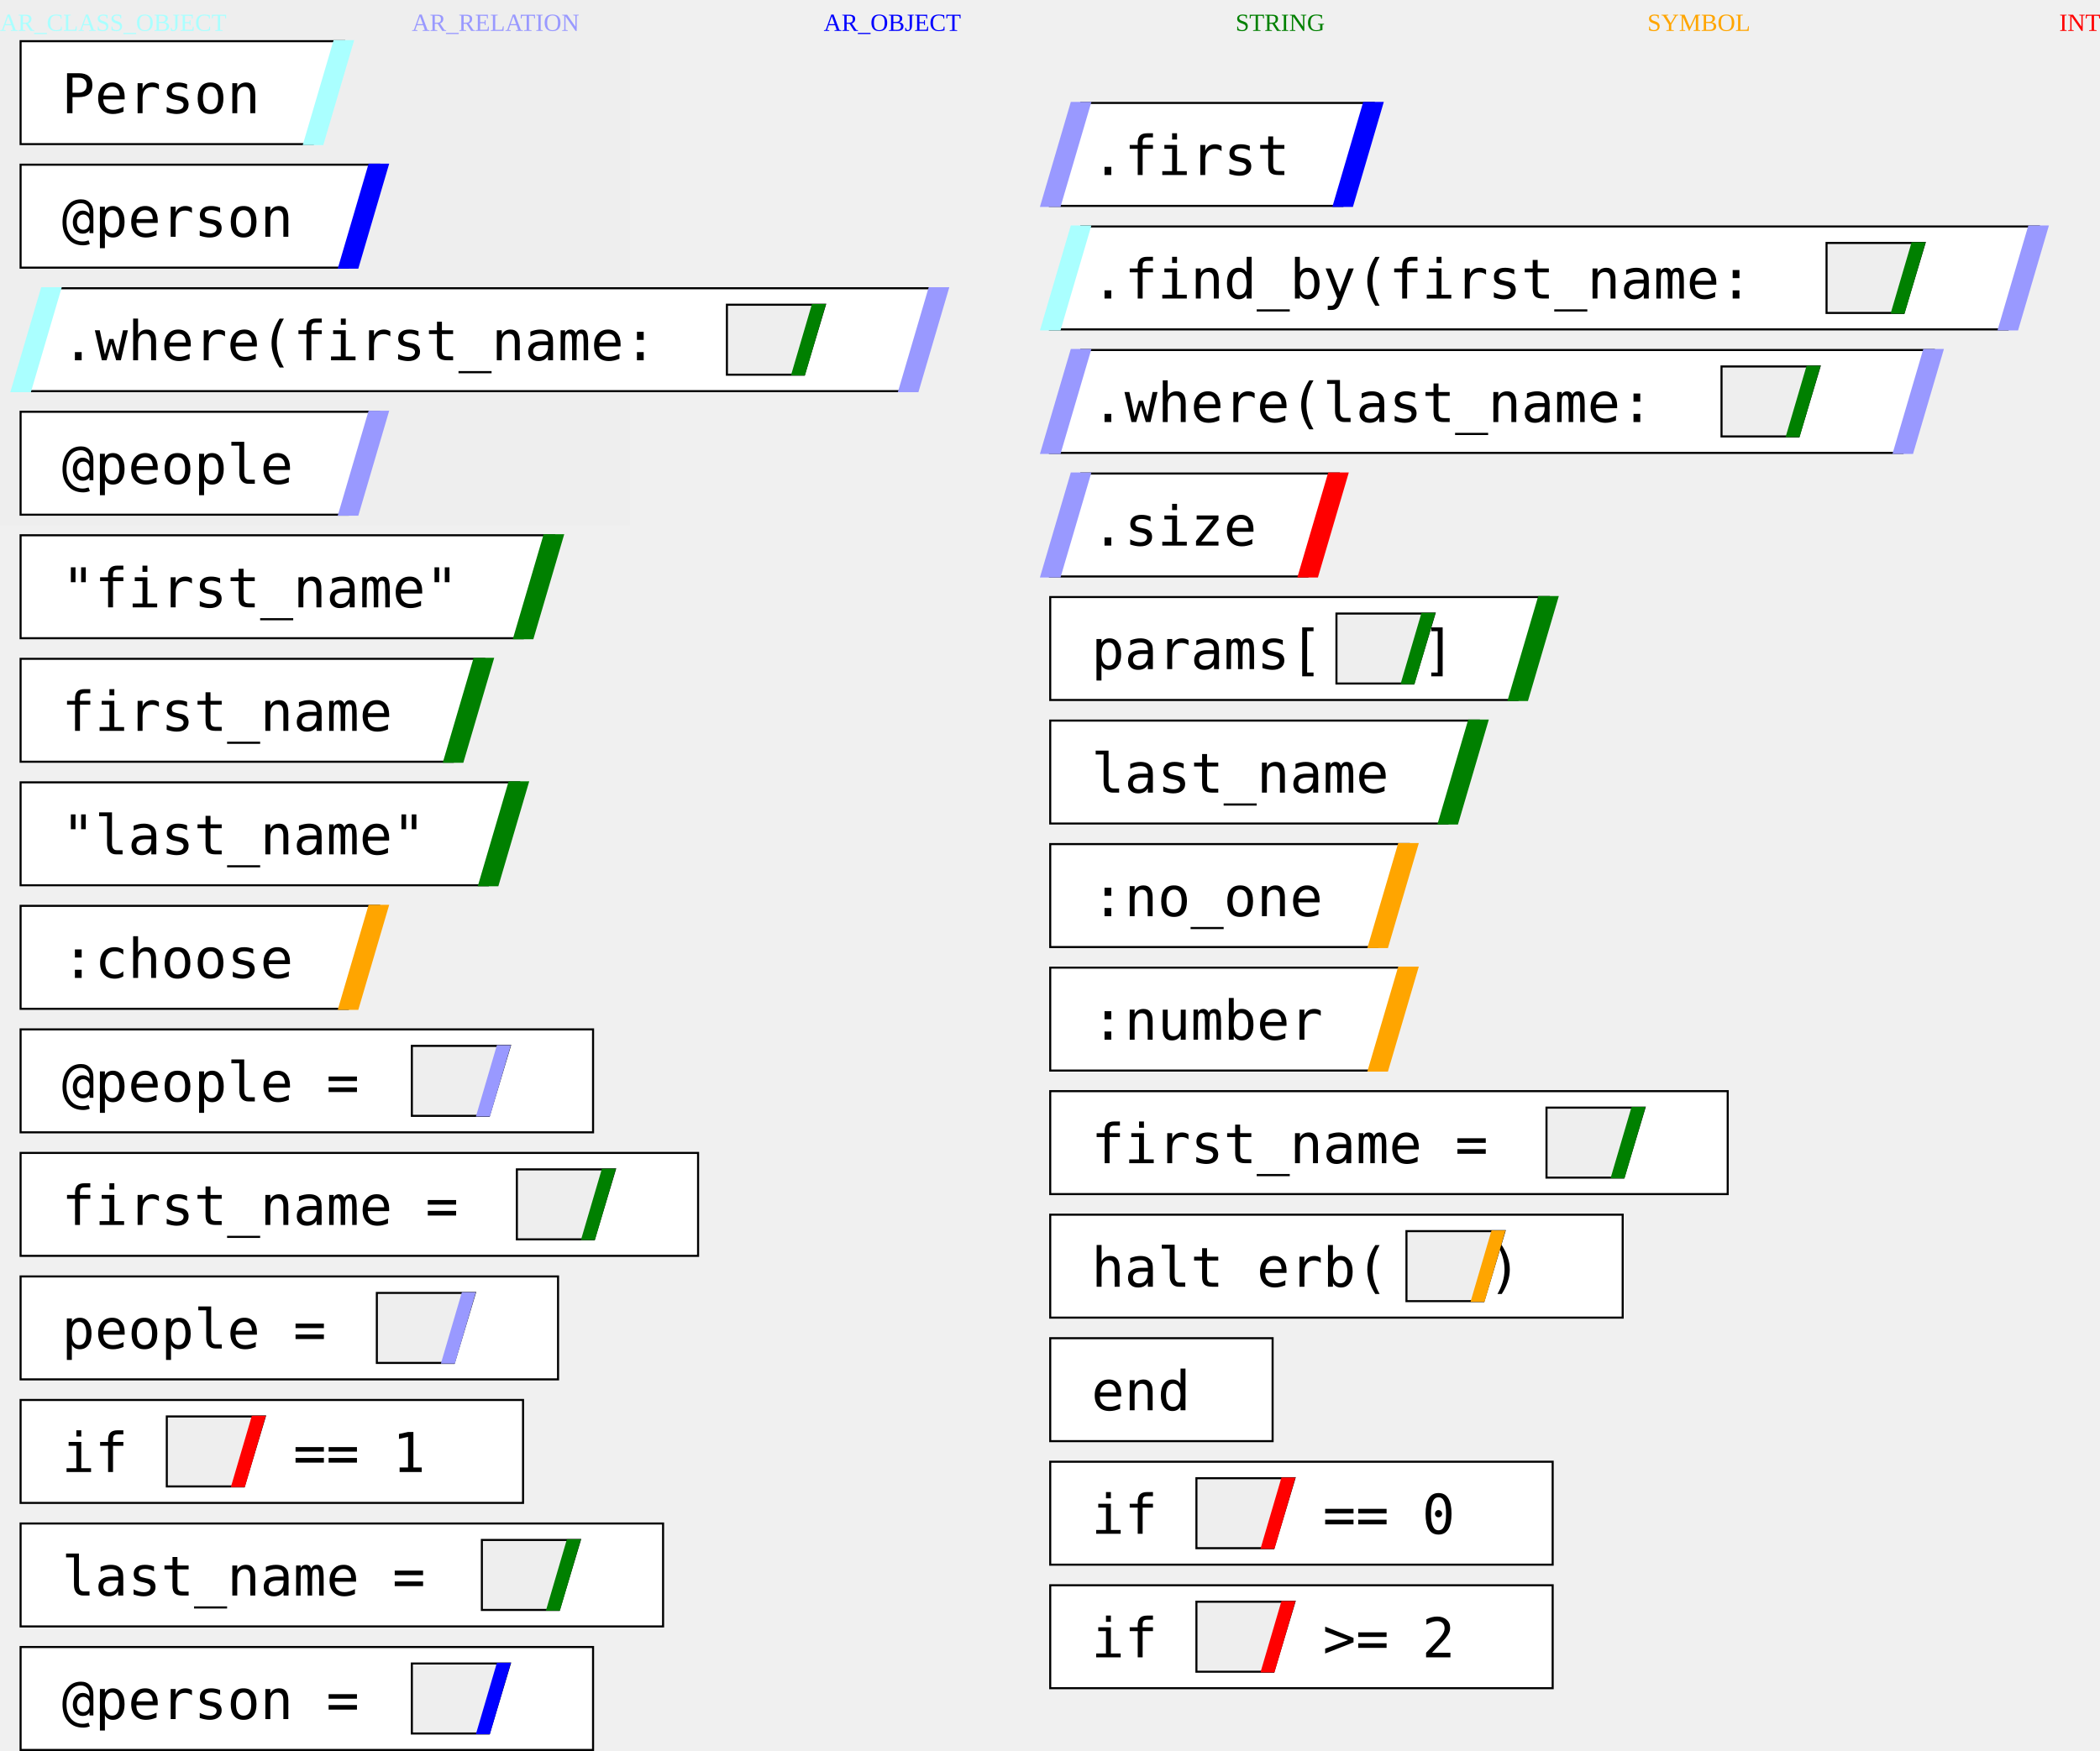
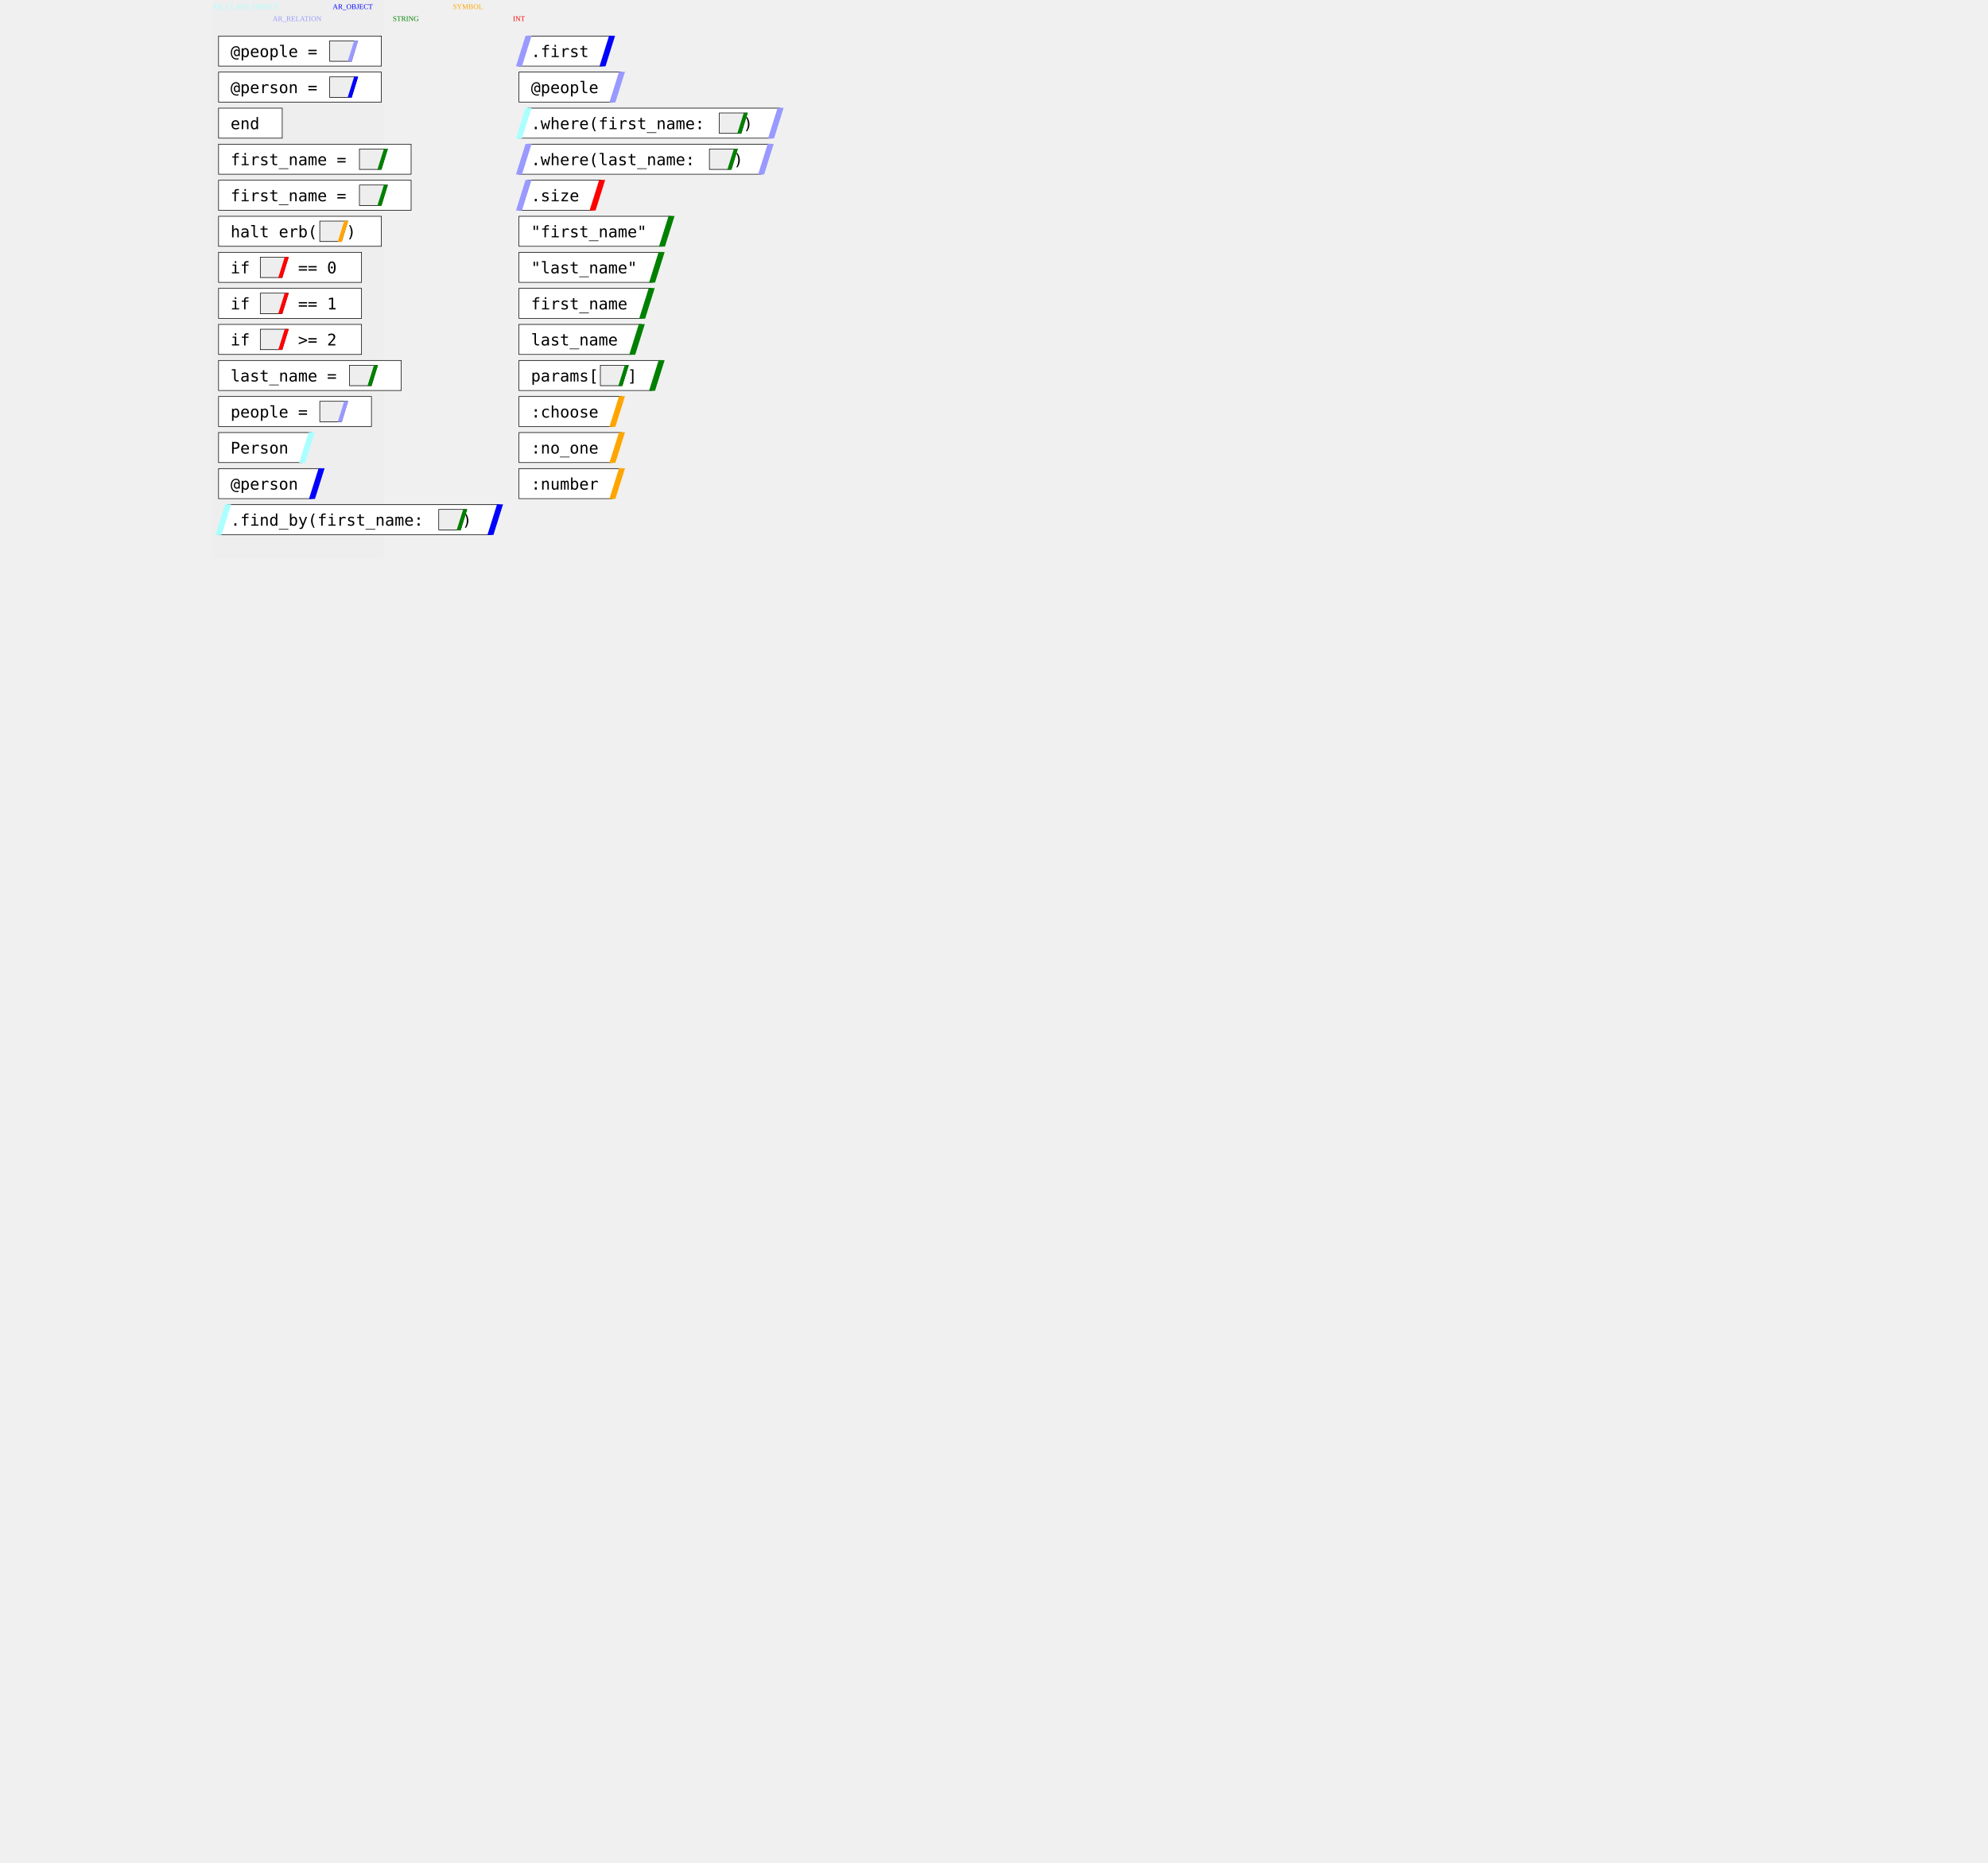
- <svg xmlns="http://www.w3.org/2000/svg" version="1.1" transform="scale(0.3 0.3)">
+ <svg xmlns="http://www.w3.org/2000/svg" version="1.1" transform="scale(0.3 0.3)" width="100%" height="930.0">
  <style>

      .draggable {
        cursor: move;
      }
      .word {
        font-family: monospace;
        font-size: 20pt;
      }
  </style>
  <rect x="0" y="0" width="100%" height="100%" fill="#eee" />
-   <g transform="translate(10 20)" class="draggable word">
-     <polygon points="0,50.0 0.0,0 157.0,0 142.0,50.0" style="fill:white; stroke:black; stroke-width:1.0" />
-     <g transform="translate(142.0 0)">
-       <polygon points="-5,50.5 10.0,-0.5 20.0,-0.5 5,50.5" style="fill:#aff" />
+   <g transform="translate(10 60.0)" class="draggable word">
+     <polygon points="0,50.0 0.0,0 271.0,0 271.0,50.0" style="fill:white; stroke:black; stroke-width:1.0" />
+     <text x="20.0" y="35.0">@people =    
+ </text>
+     <g transform="translate(185.0 0)">
+       <polygon points="0,8 0,42.0 36.15,42.0 46.35,8" style="fill:#eee; stroke:black; stroke-width:1.0" />
+       <g transform="translate(33.25 8) scale(0.68 0.68)">
+         <polygon points="-5,50.5 11.0,-0.5 21.0,-0.5 5,50.5" style="fill:#99f" />
+       </g>
+     </g>
+   </g>
+   <g transform="translate(10 120.0)" class="draggable word">
+     <polygon points="0,50.0 0.0,0 271.0,0 271.0,50.0" style="fill:white; stroke:black; stroke-width:1.0" />
+     <text x="20.0" y="35.0">@person =    
+ </text>
+     <g transform="translate(185.0 0)">
+       <polygon points="0,8 0,42.0 36.15,42.0 46.35,8" style="fill:#eee; stroke:black; stroke-width:1.0" />
+       <g transform="translate(33.25 8) scale(0.68 0.68)">
+         <polygon points="-5,50.5 11.0,-0.5 21.0,-0.5 5,50.5" style="fill:blue" />
+       </g>
+     </g>
+   </g>
+   <g transform="translate(10 180.0)" class="draggable word">
+     <polygon points="0,50.0 0.0,0 106.0,0 106.0,50.0" style="fill:white; stroke:black; stroke-width:1.0" />
+     <text x="20.0" y="35.0">end
+ </text>
+   </g>
+   <g transform="translate(10 240.0)" class="draggable word">
+     <polygon points="0,50.0 0.0,0 320.5,0 320.5,50.0" style="fill:white; stroke:black; stroke-width:1.0" />
+     <text x="20.0" y="35.0">first_name =    
+ </text>
+     <g transform="translate(234.5 0)">
+       <polygon points="0,8 0,42.0 36.15,42.0 46.35,8" style="fill:#eee; stroke:black; stroke-width:1.0" />
+       <g transform="translate(33.25 8) scale(0.68 0.68)">
+         <polygon points="-5,50.5 11.0,-0.5 21.0,-0.5 5,50.5" style="fill:green" />
+       </g>
+     </g>
+   </g>
+   <g transform="translate(10 300.0)" class="draggable word">
+     <polygon points="0,50.0 0.0,0 320.5,0 320.5,50.0" style="fill:white; stroke:black; stroke-width:1.0" />
+     <text x="20.0" y="35.0">first_name =    
+ </text>
+     <g transform="translate(234.5 0)">
+       <polygon points="0,8 0,42.0 36.15,42.0 46.35,8" style="fill:#eee; stroke:black; stroke-width:1.0" />
+       <g transform="translate(33.25 8) scale(0.68 0.68)">
+         <polygon points="-5,50.5 11.0,-0.5 21.0,-0.5 5,50.5" style="fill:green" />
+       </g>
+     </g>
+   </g>
+   <g transform="translate(10 360.0)" class="draggable word">
+     <polygon points="0,50.0 0.0,0 271.0,0 271.0,50.0" style="fill:white; stroke:black; stroke-width:1.0" />
+     <text x="20.0" y="35.0">halt erb(   )
+ </text>
+     <g transform="translate(168.5 0)">
+       <polygon points="0,8 0,42.0 36.15,42.0 46.35,8" style="fill:#eee; stroke:black; stroke-width:1.0" />
+       <g transform="translate(33.25 8) scale(0.68 0.68)">
+         <polygon points="-5,50.5 11.0,-0.5 21.0,-0.5 5,50.5" style="fill:orange" />
+       </g>
+     </g>
+   </g>
+   <g transform="translate(10 420.0)" class="draggable word">
+     <polygon points="0,50.0 0.0,0 238.0,0 238.0,50.0" style="fill:white; stroke:black; stroke-width:1.0" />
+     <text x="20.0" y="35.0">if     == 0
+ </text>
+     <g transform="translate(69.5 0)">
+       <polygon points="0,8 0,42.0 36.15,42.0 46.35,8" style="fill:#eee; stroke:black; stroke-width:1.0" />
+       <g transform="translate(33.25 8) scale(0.68 0.68)">
+         <polygon points="-5,50.5 11.0,-0.5 21.0,-0.5 5,50.5" style="fill:red" />
+       </g>
+     </g>
+   </g>
+   <g transform="translate(10 480.0)" class="draggable word">
+     <polygon points="0,50.0 0.0,0 238.0,0 238.0,50.0" style="fill:white; stroke:black; stroke-width:1.0" />
+     <text x="20.0" y="35.0">if     == 1
+ </text>
+     <g transform="translate(69.5 0)">
+       <polygon points="0,8 0,42.0 36.15,42.0 46.35,8" style="fill:#eee; stroke:black; stroke-width:1.0" />
+       <g transform="translate(33.25 8) scale(0.68 0.68)">
+         <polygon points="-5,50.5 11.0,-0.5 21.0,-0.5 5,50.5" style="fill:red" />
+       </g>
+     </g>
+   </g>
+   <g transform="translate(10 540.0)" class="draggable word">
+     <polygon points="0,50.0 0.0,0 238.0,0 238.0,50.0" style="fill:white; stroke:black; stroke-width:1.0" />
+     <text x="20.0" y="35.0">if     &gt;= 2
+ </text>
+     <g transform="translate(69.5 0)">
+       <polygon points="0,8 0,42.0 36.15,42.0 46.35,8" style="fill:#eee; stroke:black; stroke-width:1.0" />
+       <g transform="translate(33.25 8) scale(0.68 0.68)">
+         <polygon points="-5,50.5 11.0,-0.5 21.0,-0.5 5,50.5" style="fill:red" />
+       </g>
+     </g>
+   </g>
+   <g transform="translate(10 600.0)" class="draggable word">
+     <polygon points="0,50.0 0.0,0 304.0,0 304.0,50.0" style="fill:white; stroke:black; stroke-width:1.0" />
+     <text x="20.0" y="35.0">last_name =    
+ </text>
+     <g transform="translate(218.0 0)">
+       <polygon points="0,8 0,42.0 36.15,42.0 46.35,8" style="fill:#eee; stroke:black; stroke-width:1.0" />
+       <g transform="translate(33.25 8) scale(0.68 0.68)">
+         <polygon points="-5,50.5 11.0,-0.5 21.0,-0.5 5,50.5" style="fill:green" />
+       </g>
+     </g>
+   </g>
+   <g transform="translate(10 660.0)" class="draggable word">
+     <polygon points="0,50.0 0.0,0 254.5,0 254.5,50.0" style="fill:white; stroke:black; stroke-width:1.0" />
+     <text x="20.0" y="35.0">people =    
+ </text>
+     <g transform="translate(168.5 0)">
+       <polygon points="0,8 0,42.0 36.15,42.0 46.35,8" style="fill:#eee; stroke:black; stroke-width:1.0" />
+       <g transform="translate(33.25 8) scale(0.68 0.68)">
+         <polygon points="-5,50.5 11.0,-0.5 21.0,-0.5 5,50.5" style="fill:#99f" />
+       </g>
+     </g>
+   </g>
+   <g transform="translate(10 720.0)" class="draggable word">
+     <polygon points="0,50.0 0.0,0 154.0,0 139.0,50.0" style="fill:white; stroke:black; stroke-width:1.0" />
+     <g transform="translate(139.0 0)">
+       <polygon points="-5,50.5 11.0,-0.5 21.0,-0.5 5,50.5" style="fill:#aff" />
    </g>
    <text x="20.0" y="35.0">Person</text>
  </g>
-   <g transform="translate(510 50)" class="draggable word">
-     <polygon points="0,50.0 15.0,0 157.0,0 142.0,50.0" style="fill:white; stroke:black; stroke-width:1.0" />
-     <polygon points="-5,50.5 10.0,-0.5 20.0,-0.5 5,50.5" style="fill:#99f" />
-     <g transform="translate(142.0 0)">
-       <polygon points="-5,50.5 10.0,-0.5 20.0,-0.5 5,50.5" style="fill:blue" />
+   <g transform="translate(10 780.0)" class="draggable word">
+     <polygon points="0,50.0 0.0,0 170.5,0 155.5,50.0" style="fill:white; stroke:black; stroke-width:1.0" />
+     <g transform="translate(155.5 0)">
+       <polygon points="-5,50.5 11.0,-0.5 21.0,-0.5 5,50.5" style="fill:blue" />
+     </g>
+     <text x="20.0" y="35.0">@person</text>
+   </g>
+   <g transform="translate(10 840.0)" class="draggable word">
+     <polygon points="0,50.0 15.0,0 467.5,0 452.5,50.0" style="fill:white; stroke:black; stroke-width:1.0" />
+     <polygon points="-5,50.5 11.0,-0.5 21.0,-0.5 5,50.5" style="fill:#aff" />
+     <g transform="translate(452.5 0)">
+       <polygon points="-5,50.5 11.0,-0.5 21.0,-0.5 5,50.5" style="fill:blue" />
+     </g>
+     <text x="20.0" y="35.0">.find_by(first_name:    )</text>
+     <g transform="translate(366.5 0)">
+       <polygon points="0,8 0,42.0 36.15,42.0 46.35,8" style="fill:#eee; stroke:black; stroke-width:1.0" />
+       <g transform="translate(33.25 8) scale(0.68 0.68)">
+         <polygon points="-5,50.5 11.0,-0.5 21.0,-0.5 5,50.5" style="fill:green" />
+       </g>
+     </g>
+   </g>
+   <g transform="translate(510 60.0)" class="draggable word">
+     <polygon points="0,50.0 15.0,0 154.0,0 139.0,50.0" style="fill:white; stroke:black; stroke-width:1.0" />
+     <polygon points="-5,50.5 11.0,-0.5 21.0,-0.5 5,50.5" style="fill:#99f" />
+     <g transform="translate(139.0 0)">
+       <polygon points="-5,50.5 11.0,-0.5 21.0,-0.5 5,50.5" style="fill:blue" />
    </g>
    <text x="20.0" y="35.0">.first</text>
  </g>
-   <g transform="translate(10 80)" class="draggable word">
-     <polygon points="0,50.0 0.0,0 174.0,0 159.0,50.0" style="fill:white; stroke:black; stroke-width:1.0" />
-     <g transform="translate(159.0 0)">
-       <polygon points="-5,50.5 10.0,-0.5 20.0,-0.5 5,50.5" style="fill:blue" />
-     </g>
-     <text x="20.0" y="35.0">@person</text>
-   </g>
-   <g transform="translate(510 110)" class="draggable word">
-     <polygon points="0,50.0 15.0,0 480.0,0 465.0,50.0" style="fill:white; stroke:black; stroke-width:1.0" />
-     <polygon points="-5,50.5 10.0,-0.5 20.0,-0.5 5,50.5" style="fill:#aff" />
-     <g transform="translate(465.0 0)">
-       <polygon points="-5,50.5 10.0,-0.5 20.0,-0.5 5,50.5" style="fill:#99f" />
-     </g>
-     <text x="20.0" y="35.0">.find_by(first_name:    )</text>
-     <g transform="translate(377.0 0)">
-       <polygon points="0,8 0,42.0 37.4,42.0 47.6,8" style="fill:#eee; stroke:black; stroke-width:1.0" />
-       <g transform="translate(34.5 8) scale(0.68 0.68)">
-         <polygon points="-5,50.5 10.0,-0.5 20.0,-0.5 5,50.5" style="fill:green" />
-       </g>
-     </g>
-   </g>
-   <g transform="translate(10 140)" class="draggable word">
-     <polygon points="0,50.0 15.0,0 446.0,0 431.0,50.0" style="fill:white; stroke:black; stroke-width:1.0" />
-     <polygon points="-5,50.5 10.0,-0.5 20.0,-0.5 5,50.5" style="fill:#aff" />
-     <g transform="translate(431.0 0)">
-       <polygon points="-5,50.5 10.0,-0.5 20.0,-0.5 5,50.5" style="fill:#99f" />
+   <g transform="translate(510 120.0)" class="draggable word">
+     <polygon points="0,50.0 0.0,0 170.5,0 155.5,50.0" style="fill:white; stroke:black; stroke-width:1.0" />
+     <g transform="translate(155.5 0)">
+       <polygon points="-5,50.5 11.0,-0.5 21.0,-0.5 5,50.5" style="fill:#99f" />
+     </g>
+     <text x="20.0" y="35.0">@people</text>
+   </g>
+   <g transform="translate(510 180.0)" class="draggable word">
+     <polygon points="0,50.0 15.0,0 434.5,0 419.5,50.0" style="fill:white; stroke:black; stroke-width:1.0" />
+     <polygon points="-5,50.5 11.0,-0.5 21.0,-0.5 5,50.5" style="fill:#aff" />
+     <g transform="translate(419.5 0)">
+       <polygon points="-5,50.5 11.0,-0.5 21.0,-0.5 5,50.5" style="fill:#99f" />
    </g>
    <text x="20.0" y="35.0">.where(first_name:    )</text>
-     <g transform="translate(343.0 0)">
-       <polygon points="0,8 0,42.0 37.4,42.0 47.6,8" style="fill:#eee; stroke:black; stroke-width:1.0" />
-       <g transform="translate(34.5 8) scale(0.68 0.68)">
-         <polygon points="-5,50.5 10.0,-0.5 20.0,-0.5 5,50.5" style="fill:green" />
-       </g>
-     </g>
-   </g>
-   <g transform="translate(510 170)" class="draggable word">
-     <polygon points="0,50.0 15.0,0 429.0,0 414.0,50.0" style="fill:white; stroke:black; stroke-width:1.0" />
-     <polygon points="-5,50.5 10.0,-0.5 20.0,-0.5 5,50.5" style="fill:#99f" />
-     <g transform="translate(414.0 0)">
-       <polygon points="-5,50.5 10.0,-0.5 20.0,-0.5 5,50.5" style="fill:#99f" />
+     <g transform="translate(333.5 0)">
+       <polygon points="0,8 0,42.0 36.15,42.0 46.35,8" style="fill:#eee; stroke:black; stroke-width:1.0" />
+       <g transform="translate(33.25 8) scale(0.68 0.68)">
+         <polygon points="-5,50.5 11.0,-0.5 21.0,-0.5 5,50.5" style="fill:green" />
+       </g>
+     </g>
+   </g>
+   <g transform="translate(510 240.0)" class="draggable word">
+     <polygon points="0,50.0 15.0,0 418.0,0 403.0,50.0" style="fill:white; stroke:black; stroke-width:1.0" />
+     <polygon points="-5,50.5 11.0,-0.5 21.0,-0.5 5,50.5" style="fill:#99f" />
+     <g transform="translate(403.0 0)">
+       <polygon points="-5,50.5 11.0,-0.5 21.0,-0.5 5,50.5" style="fill:#99f" />
    </g>
    <text x="20.0" y="35.0">.where(last_name:    )</text>
-     <g transform="translate(326.0 0)">
-       <polygon points="0,8 0,42.0 37.4,42.0 47.6,8" style="fill:#eee; stroke:black; stroke-width:1.0" />
-       <g transform="translate(34.5 8) scale(0.68 0.68)">
-         <polygon points="-5,50.5 10.0,-0.5 20.0,-0.5 5,50.5" style="fill:green" />
-       </g>
-     </g>
-   </g>
-   <g transform="translate(10 200)" class="draggable word">
-     <polygon points="0,50.0 0.0,0 174.0,0 159.0,50.0" style="fill:white; stroke:black; stroke-width:1.0" />
-     <g transform="translate(159.0 0)">
-       <polygon points="-5,50.5 10.0,-0.5 20.0,-0.5 5,50.5" style="fill:#99f" />
-     </g>
-     <text x="20.0" y="35.0">@people</text>
-   </g>
-   <g transform="translate(510 230)" class="draggable word">
-     <polygon points="0,50.0 15.0,0 140.0,0 125.0,50.0" style="fill:white; stroke:black; stroke-width:1.0" />
-     <polygon points="-5,50.5 10.0,-0.5 20.0,-0.5 5,50.5" style="fill:#99f" />
-     <g transform="translate(125.0 0)">
-       <polygon points="-5,50.5 10.0,-0.5 20.0,-0.5 5,50.5" style="fill:red" />
+     <g transform="translate(317.0 0)">
+       <polygon points="0,8 0,42.0 36.15,42.0 46.35,8" style="fill:#eee; stroke:black; stroke-width:1.0" />
+       <g transform="translate(33.25 8) scale(0.68 0.68)">
+         <polygon points="-5,50.5 11.0,-0.5 21.0,-0.5 5,50.5" style="fill:green" />
+       </g>
+     </g>
+   </g>
+   <g transform="translate(510 300.0)" class="draggable word">
+     <polygon points="0,50.0 15.0,0 137.5,0 122.5,50.0" style="fill:white; stroke:black; stroke-width:1.0" />
+     <polygon points="-5,50.5 11.0,-0.5 21.0,-0.5 5,50.5" style="fill:#99f" />
+     <g transform="translate(122.5 0)">
+       <polygon points="-5,50.5 11.0,-0.5 21.0,-0.5 5,50.5" style="fill:red" />
    </g>
    <text x="20.0" y="35.0">.size</text>
  </g>
-   <g transform="translate(10 260)" class="draggable word">
-     <polygon points="0,50.0 0.0,0 259.0,0 244.0,50.0" style="fill:white; stroke:black; stroke-width:1.0" />
-     <g transform="translate(244.0 0)">
-       <polygon points="-5,50.5 10.0,-0.5 20.0,-0.5 5,50.5" style="fill:green" />
+   <g transform="translate(510 360.0)" class="draggable word">
+     <polygon points="0,50.0 0.0,0 253.0,0 238.0,50.0" style="fill:white; stroke:black; stroke-width:1.0" />
+     <g transform="translate(238.0 0)">
+       <polygon points="-5,50.5 11.0,-0.5 21.0,-0.5 5,50.5" style="fill:green" />
    </g>
    <text x="20.0" y="35.0">"first_name"</text>
  </g>
-   <g transform="translate(510 290)" class="draggable word">
-     <polygon points="0,50.0 0.0,0 242.0,0 227.0,50.0" style="fill:white; stroke:black; stroke-width:1.0" />
-     <g transform="translate(227.0 0)">
-       <polygon points="-5,50.5 10.0,-0.5 20.0,-0.5 5,50.5" style="fill:green" />
+   <g transform="translate(510 420.0)" class="draggable word">
+     <polygon points="0,50.0 0.0,0 236.5,0 221.5,50.0" style="fill:white; stroke:black; stroke-width:1.0" />
+     <g transform="translate(221.5 0)">
+       <polygon points="-5,50.5 11.0,-0.5 21.0,-0.5 5,50.5" style="fill:green" />
+     </g>
+     <text x="20.0" y="35.0">"last_name"</text>
+   </g>
+   <g transform="translate(510 480.0)" class="draggable word">
+     <polygon points="0,50.0 0.0,0 220.0,0 205.0,50.0" style="fill:white; stroke:black; stroke-width:1.0" />
+     <g transform="translate(205.0 0)">
+       <polygon points="-5,50.5 11.0,-0.5 21.0,-0.5 5,50.5" style="fill:green" />
+     </g>
+     <text x="20.0" y="35.0">first_name</text>
+   </g>
+   <g transform="translate(510 540.0)" class="draggable word">
+     <polygon points="0,50.0 0.0,0 203.5,0 188.5,50.0" style="fill:white; stroke:black; stroke-width:1.0" />
+     <g transform="translate(188.5 0)">
+       <polygon points="-5,50.5 11.0,-0.5 21.0,-0.5 5,50.5" style="fill:green" />
+     </g>
+     <text x="20.0" y="35.0">last_name</text>
+   </g>
+   <g transform="translate(510 600.0)" class="draggable word">
+     <polygon points="0,50.0 0.0,0 236.5,0 221.5,50.0" style="fill:white; stroke:black; stroke-width:1.0" />
+     <g transform="translate(221.5 0)">
+       <polygon points="-5,50.5 11.0,-0.5 21.0,-0.5 5,50.5" style="fill:green" />
    </g>
    <text x="20.0" y="35.0">params[   ]</text>
-     <g transform="translate(139.0 0)">
-       <polygon points="0,8 0,42.0 37.4,42.0 47.6,8" style="fill:#eee; stroke:black; stroke-width:1.0" />
-       <g transform="translate(34.5 8) scale(0.68 0.68)">
-         <polygon points="-5,50.5 10.0,-0.5 20.0,-0.5 5,50.5" style="fill:green" />
-       </g>
-     </g>
-   </g>
-   <g transform="translate(10 320)" class="draggable word">
-     <polygon points="0,50.0 0.0,0 225.0,0 210.0,50.0" style="fill:white; stroke:black; stroke-width:1.0" />
-     <g transform="translate(210.0 0)">
-       <polygon points="-5,50.5 10.0,-0.5 20.0,-0.5 5,50.5" style="fill:green" />
-     </g>
-     <text x="20.0" y="35.0">first_name</text>
-   </g>
-   <g transform="translate(510 350)" class="draggable word">
-     <polygon points="0,50.0 0.0,0 208.0,0 193.0,50.0" style="fill:white; stroke:black; stroke-width:1.0" />
-     <g transform="translate(193.0 0)">
-       <polygon points="-5,50.5 10.0,-0.5 20.0,-0.5 5,50.5" style="fill:green" />
-     </g>
-     <text x="20.0" y="35.0">last_name</text>
-   </g>
-   <g transform="translate(10 380)" class="draggable word">
-     <polygon points="0,50.0 0.0,0 242.0,0 227.0,50.0" style="fill:white; stroke:black; stroke-width:1.0" />
-     <g transform="translate(227.0 0)">
-       <polygon points="-5,50.5 10.0,-0.5 20.0,-0.5 5,50.5" style="fill:green" />
-     </g>
-     <text x="20.0" y="35.0">"last_name"</text>
-   </g>
-   <g transform="translate(510 410)" class="draggable word">
-     <polygon points="0,50.0 0.0,0 174.0,0 159.0,50.0" style="fill:white; stroke:black; stroke-width:1.0" />
-     <g transform="translate(159.0 0)">
-       <polygon points="-5,50.5 10.0,-0.5 20.0,-0.5 5,50.5" style="fill:orange" />
+     <g transform="translate(135.5 0)">
+       <polygon points="0,8 0,42.0 36.15,42.0 46.35,8" style="fill:#eee; stroke:black; stroke-width:1.0" />
+       <g transform="translate(33.25 8) scale(0.68 0.68)">
+         <polygon points="-5,50.5 11.0,-0.5 21.0,-0.5 5,50.5" style="fill:green" />
+       </g>
+     </g>
+   </g>
+   <g transform="translate(510 660.0)" class="draggable word">
+     <polygon points="0,50.0 0.0,0 170.5,0 155.5,50.0" style="fill:white; stroke:black; stroke-width:1.0" />
+     <g transform="translate(155.5 0)">
+       <polygon points="-5,50.5 11.0,-0.5 21.0,-0.5 5,50.5" style="fill:orange" />
+     </g>
+     <text x="20.0" y="35.0">:choose</text>
+   </g>
+   <g transform="translate(510 720.0)" class="draggable word">
+     <polygon points="0,50.0 0.0,0 170.5,0 155.5,50.0" style="fill:white; stroke:black; stroke-width:1.0" />
+     <g transform="translate(155.5 0)">
+       <polygon points="-5,50.5 11.0,-0.5 21.0,-0.5 5,50.5" style="fill:orange" />
    </g>
    <text x="20.0" y="35.0">:no_one</text>
  </g>
-   <g transform="translate(10 440)" class="draggable word">
-     <polygon points="0,50.0 0.0,0 174.0,0 159.0,50.0" style="fill:white; stroke:black; stroke-width:1.0" />
-     <g transform="translate(159.0 0)">
-       <polygon points="-5,50.5 10.0,-0.5 20.0,-0.5 5,50.5" style="fill:orange" />
-     </g>
-     <text x="20.0" y="35.0">:choose</text>
-   </g>
-   <g transform="translate(510 470)" class="draggable word">
-     <polygon points="0,50.0 0.0,0 174.0,0 159.0,50.0" style="fill:white; stroke:black; stroke-width:1.0" />
-     <g transform="translate(159.0 0)">
-       <polygon points="-5,50.5 10.0,-0.5 20.0,-0.5 5,50.5" style="fill:orange" />
+   <g transform="translate(510 780.0)" class="draggable word">
+     <polygon points="0,50.0 0.0,0 170.5,0 155.5,50.0" style="fill:white; stroke:black; stroke-width:1.0" />
+     <g transform="translate(155.5 0)">
+       <polygon points="-5,50.5 11.0,-0.5 21.0,-0.5 5,50.5" style="fill:orange" />
    </g>
    <text x="20.0" y="35.0">:number</text>
  </g>
-   <g transform="translate(10 500)" class="draggable word">
-     <polygon points="0,50.0 0.0,0 278.0,0 278.0,50.0" style="fill:white; stroke:black; stroke-width:1.0" />
-     <text x="20.0" y="35.0">@people =    
- </text>
-     <g transform="translate(190.0 0)">
-       <polygon points="0,8 0,42.0 37.4,42.0 47.6,8" style="fill:#eee; stroke:black; stroke-width:1.0" />
-       <g transform="translate(34.5 8) scale(0.68 0.68)">
-         <polygon points="-5,50.5 10.0,-0.5 20.0,-0.5 5,50.5" style="fill:#99f" />
-       </g>
-     </g>
-   </g>
-   <g transform="translate(510 530)" class="draggable word">
-     <polygon points="0,50.0 0.0,0 329.0,0 329.0,50.0" style="fill:white; stroke:black; stroke-width:1.0" />
-     <text x="20.0" y="35.0">first_name =    
- </text>
-     <g transform="translate(241.0 0)">
-       <polygon points="0,8 0,42.0 37.4,42.0 47.6,8" style="fill:#eee; stroke:black; stroke-width:1.0" />
-       <g transform="translate(34.5 8) scale(0.68 0.68)">
-         <polygon points="-5,50.5 10.0,-0.5 20.0,-0.5 5,50.5" style="fill:green" />
-       </g>
-     </g>
-   </g>
-   <g transform="translate(10 560)" class="draggable word">
-     <polygon points="0,50.0 0.0,0 329.0,0 329.0,50.0" style="fill:white; stroke:black; stroke-width:1.0" />
-     <text x="20.0" y="35.0">first_name =    
- </text>
-     <g transform="translate(241.0 0)">
-       <polygon points="0,8 0,42.0 37.4,42.0 47.6,8" style="fill:#eee; stroke:black; stroke-width:1.0" />
-       <g transform="translate(34.5 8) scale(0.68 0.68)">
-         <polygon points="-5,50.5 10.0,-0.5 20.0,-0.5 5,50.5" style="fill:green" />
-       </g>
-     </g>
-   </g>
-   <g transform="translate(510 590)" class="draggable word">
-     <polygon points="0,50.0 0.0,0 278.0,0 278.0,50.0" style="fill:white; stroke:black; stroke-width:1.0" />
-     <text x="20.0" y="35.0">halt erb(   )
- </text>
-     <g transform="translate(173.0 0)">
-       <polygon points="0,8 0,42.0 37.4,42.0 47.6,8" style="fill:#eee; stroke:black; stroke-width:1.0" />
-       <g transform="translate(34.5 8) scale(0.68 0.68)">
-         <polygon points="-5,50.5 10.0,-0.5 20.0,-0.5 5,50.5" style="fill:orange" />
-       </g>
-     </g>
-   </g>
-   <g transform="translate(10 620)" class="draggable word">
-     <polygon points="0,50.0 0.0,0 261.0,0 261.0,50.0" style="fill:white; stroke:black; stroke-width:1.0" />
-     <text x="20.0" y="35.0">people =    
- </text>
-     <g transform="translate(173.0 0)">
-       <polygon points="0,8 0,42.0 37.4,42.0 47.6,8" style="fill:#eee; stroke:black; stroke-width:1.0" />
-       <g transform="translate(34.5 8) scale(0.68 0.68)">
-         <polygon points="-5,50.5 10.0,-0.5 20.0,-0.5 5,50.5" style="fill:#99f" />
-       </g>
-     </g>
-   </g>
-   <g transform="translate(510 650)" class="draggable word">
-     <polygon points="0,50.0 0.0,0 108.0,0 108.0,50.0" style="fill:white; stroke:black; stroke-width:1.0" />
-     <text x="20.0" y="35.0">end
- </text>
-   </g>
-   <g transform="translate(10 680)" class="draggable word">
-     <polygon points="0,50.0 0.0,0 244.0,0 244.0,50.0" style="fill:white; stroke:black; stroke-width:1.0" />
-     <text x="20.0" y="35.0">if     == 1
- </text>
-     <g transform="translate(71.0 0)">
-       <polygon points="0,8 0,42.0 37.4,42.0 47.6,8" style="fill:#eee; stroke:black; stroke-width:1.0" />
-       <g transform="translate(34.5 8) scale(0.68 0.68)">
-         <polygon points="-5,50.5 10.0,-0.5 20.0,-0.5 5,50.5" style="fill:red" />
-       </g>
-     </g>
-   </g>
-   <g transform="translate(510 710)" class="draggable word">
-     <polygon points="0,50.0 0.0,0 244.0,0 244.0,50.0" style="fill:white; stroke:black; stroke-width:1.0" />
-     <text x="20.0" y="35.0">if     == 0
- </text>
-     <g transform="translate(71.0 0)">
-       <polygon points="0,8 0,42.0 37.4,42.0 47.6,8" style="fill:#eee; stroke:black; stroke-width:1.0" />
-       <g transform="translate(34.5 8) scale(0.68 0.68)">
-         <polygon points="-5,50.5 10.0,-0.5 20.0,-0.5 5,50.5" style="fill:red" />
-       </g>
-     </g>
-   </g>
-   <g transform="translate(10 740)" class="draggable word">
-     <polygon points="0,50.0 0.0,0 312.0,0 312.0,50.0" style="fill:white; stroke:black; stroke-width:1.0" />
-     <text x="20.0" y="35.0">last_name =    
- </text>
-     <g transform="translate(224.0 0)">
-       <polygon points="0,8 0,42.0 37.4,42.0 47.6,8" style="fill:#eee; stroke:black; stroke-width:1.0" />
-       <g transform="translate(34.5 8) scale(0.68 0.68)">
-         <polygon points="-5,50.5 10.0,-0.5 20.0,-0.5 5,50.5" style="fill:green" />
-       </g>
-     </g>
-   </g>
-   <g transform="translate(510 770)" class="draggable word">
-     <polygon points="0,50.0 0.0,0 244.0,0 244.0,50.0" style="fill:white; stroke:black; stroke-width:1.0" />
-     <text x="20.0" y="35.0">if     &gt;= 2
- </text>
-     <g transform="translate(71.0 0)">
-       <polygon points="0,8 0,42.0 37.4,42.0 47.6,8" style="fill:#eee; stroke:black; stroke-width:1.0" />
-       <g transform="translate(34.5 8) scale(0.68 0.68)">
-         <polygon points="-5,50.5 10.0,-0.5 20.0,-0.5 5,50.5" style="fill:red" />
-       </g>
-     </g>
-   </g>
-   <g transform="translate(10 800)" class="draggable word">
-     <polygon points="0,50.0 0.0,0 278.0,0 278.0,50.0" style="fill:white; stroke:black; stroke-width:1.0" />
-     <text x="20.0" y="35.0">@person =    
- </text>
-     <g transform="translate(190.0 0)">
-       <polygon points="0,8 0,42.0 37.4,42.0 47.6,8" style="fill:#eee; stroke:black; stroke-width:1.0" />
-       <g transform="translate(34.5 8) scale(0.68 0.68)">
-         <polygon points="-5,50.5 10.0,-0.5 20.0,-0.5 5,50.5" style="fill:blue" />
-       </g>
-     </g>
-   </g>
  <text x="0" y="15" fill="#aff">AR_CLASS_OBJECT</text>
-   <text x="200" y="15" fill="#99f">AR_RELATION</text>
-   <text x="400" y="15" fill="blue">AR_OBJECT</text>
-   <text x="600" y="15" fill="green">STRING</text>
-   <text x="800" y="15" fill="orange">SYMBOL</text>
-   <text x="1000" y="15" fill="red">INT</text>
+   <text x="100" y="35" fill="#99f">AR_RELATION</text>
+   <text x="200" y="15" fill="blue">AR_OBJECT</text>
+   <text x="300" y="35" fill="green">STRING</text>
+   <text x="400" y="15" fill="orange">SYMBOL</text>
+   <text x="500" y="35" fill="red">INT</text>
</svg>
